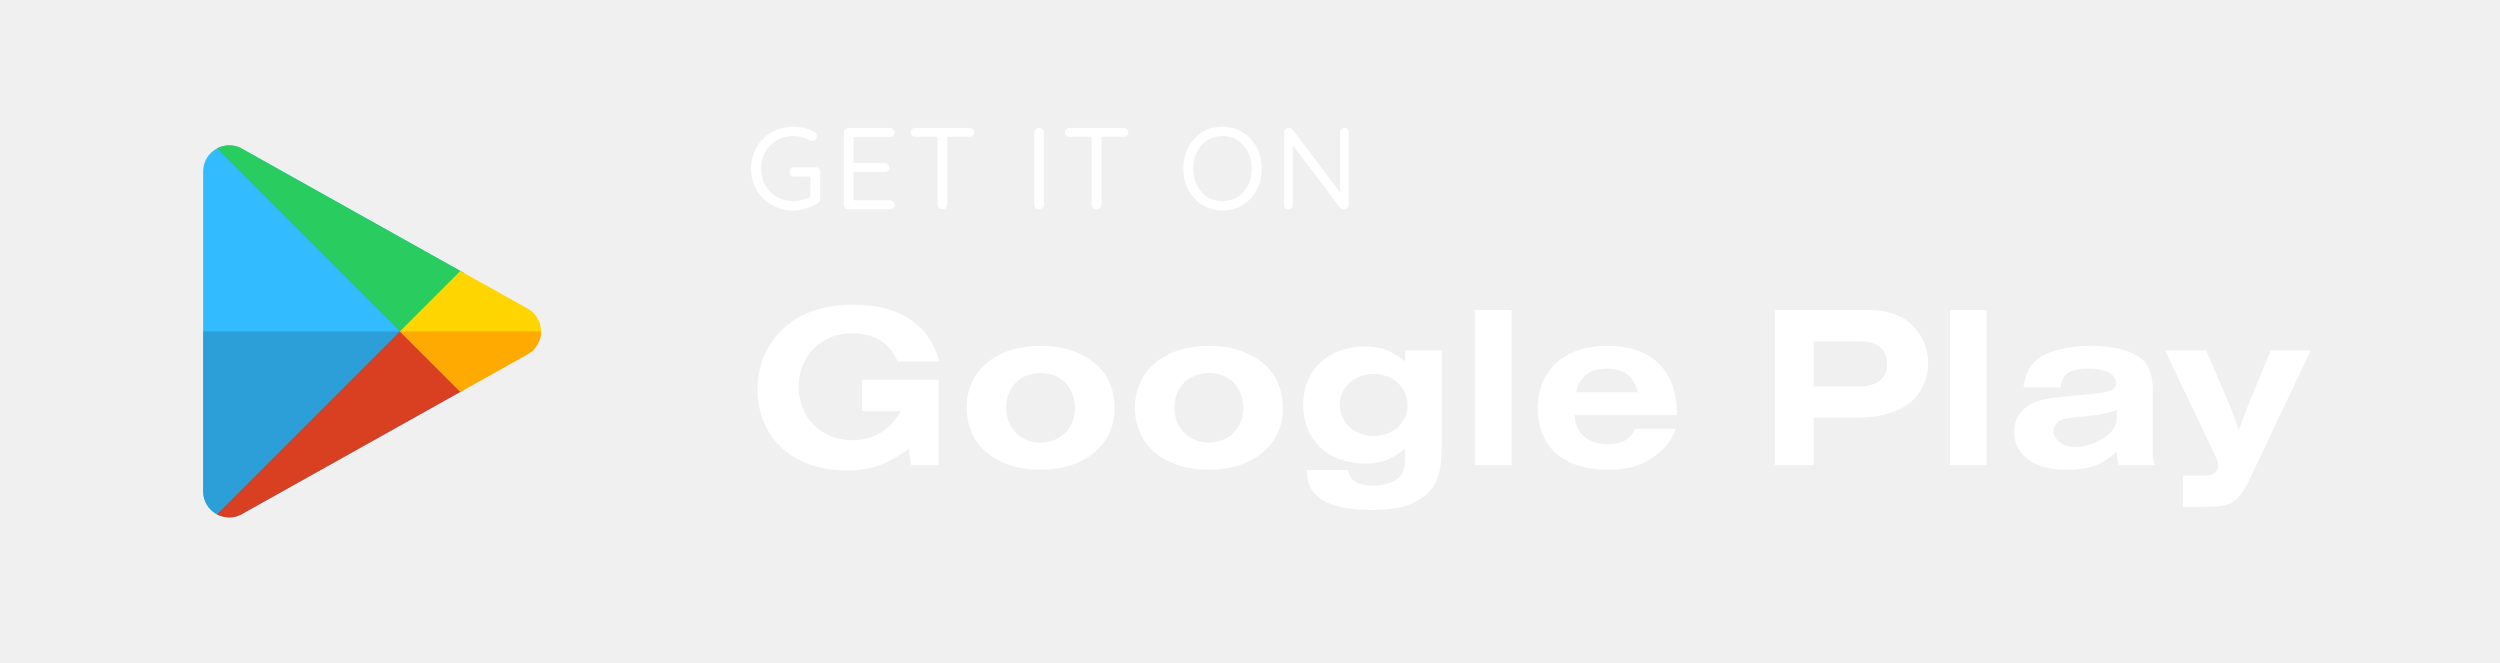
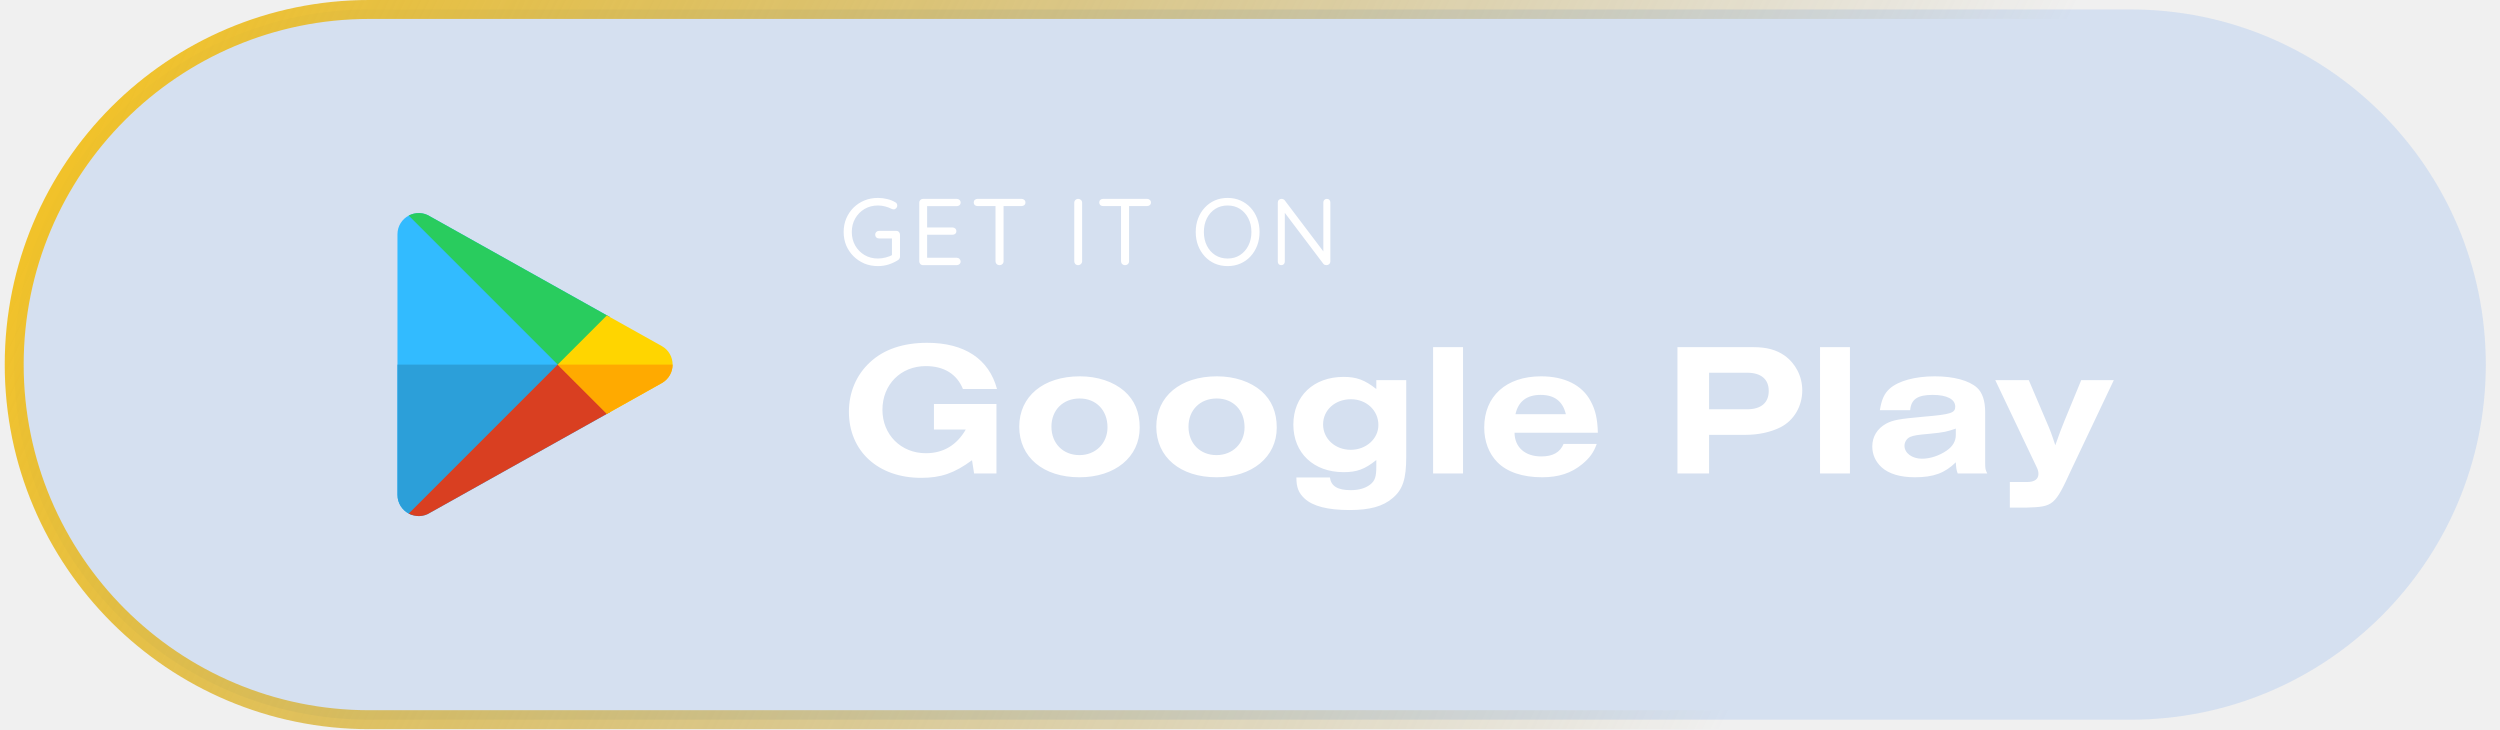
- <svg xmlns="http://www.w3.org/2000/svg" width="215" height="57" viewBox="0 0 215 57" fill="none">
-   <g clip-path="url(#clip0_96_292)">
-     <path d="M39.898 23.476C36.18 21.397 30.214 18.059 20.959 12.877C20.335 12.465 19.617 12.411 18.997 12.621L34.875 28.499L39.898 23.476Z" fill="#32BBFF" />
-     <path d="M18.997 12.621C18.881 12.66 18.768 12.707 18.66 12.765C17.975 13.135 17.472 13.848 17.472 14.75V42.248C17.472 43.149 17.975 43.862 18.66 44.233C18.768 44.29 18.881 44.338 18.997 44.377L34.876 28.499L18.997 12.621Z" fill="#32BBFF" />
-     <path d="M34.876 28.499L18.997 44.377C19.617 44.589 20.335 44.539 20.959 44.121C29.934 39.095 35.834 35.796 39.594 33.699C39.699 33.64 39.801 33.583 39.903 33.526L34.876 28.499Z" fill="#32BBFF" />
-     <path d="M17.472 28.499V42.248C17.472 43.149 17.975 43.862 18.66 44.233C18.768 44.29 18.881 44.338 18.997 44.377L34.876 28.499H17.472Z" fill="#2C9FD9" />
-     <path d="M20.96 12.877C20.219 12.387 19.345 12.401 18.66 12.765L34.635 28.74L39.898 23.477C36.181 21.397 30.214 18.059 20.96 12.877Z" fill="#29CC5E" />
-     <path d="M34.635 28.258L18.66 44.233C19.345 44.596 20.219 44.617 20.96 44.121C29.935 39.095 35.834 35.796 39.594 33.699C39.699 33.64 39.802 33.583 39.903 33.526L34.635 28.258Z" fill="#D93F21" />
-     <path d="M46.528 28.499C46.528 27.737 46.143 26.968 45.381 26.542C45.381 26.542 43.956 25.747 39.589 23.304L34.394 28.499L39.594 33.699C43.914 31.274 45.381 30.456 45.381 30.456C46.143 30.029 46.528 29.261 46.528 28.499Z" fill="#FFD500" />
-     <path d="M45.381 30.456C46.143 30.029 46.528 29.261 46.528 28.499H34.394L39.594 33.699C43.914 31.274 45.381 30.456 45.381 30.456Z" fill="#FFAA00" />
+ <svg xmlns="http://www.w3.org/2000/svg" width="264" height="77" viewBox="0 0 264 77" fill="none">
+   <rect x="1.5" y="1" width="261" height="75" rx="37.5" fill="#1065EC" fill-opacity="0.12" />
+   <rect x="1.5" y="1" width="261" height="75" rx="37.5" stroke="url(#paint0_linear_205_27)" stroke-width="2" />
+   <g clip-path="url(#clip0_205_27)">
+     <path d="M64.397 33.476C60.68 31.397 54.714 28.059 45.459 22.877C44.835 22.465 44.117 22.411 43.497 22.621L59.375 38.499L64.397 33.476Z" fill="#32BBFF" />
+     <path d="M43.498 22.621C43.381 22.66 43.268 22.707 43.16 22.765C42.475 23.135 41.972 23.848 41.972 24.75V52.248C41.972 53.149 42.475 53.862 43.16 54.233C43.268 54.29 43.381 54.338 43.497 54.377L59.376 38.499L43.498 22.621Z" fill="#32BBFF" />
+     <path d="M59.376 38.499L43.497 54.377C44.117 54.589 44.835 54.539 45.459 54.121C54.434 49.095 60.334 45.796 64.094 43.699C64.199 43.64 64.301 43.583 64.403 43.526L59.376 38.499Z" fill="#32BBFF" />
+     <path d="M41.972 38.499V52.248C41.972 53.149 42.475 53.862 43.16 54.233C43.268 54.29 43.381 54.338 43.497 54.377L59.376 38.499H41.972Z" fill="#2C9FD9" />
+     <path d="M45.46 22.877C44.719 22.387 43.845 22.401 43.16 22.765L59.135 38.74L64.398 33.477C60.681 31.397 54.714 28.059 45.46 22.877Z" fill="#29CC5E" />
+     <path d="M59.135 38.258L43.16 54.233C43.845 54.596 44.719 54.617 45.46 54.121C54.435 49.095 60.334 45.796 64.094 43.699C64.199 43.64 64.302 43.583 64.403 43.526L59.135 38.258Z" fill="#D93F21" />
+     <path d="M71.028 38.499C71.028 37.737 70.643 36.968 69.881 36.542C69.881 36.542 68.456 35.747 64.089 33.304L58.894 38.499L64.094 43.699C68.414 41.274 69.881 40.456 69.881 40.456C70.643 40.029 71.028 39.261 71.028 38.499Z" fill="#FFD500" />
+     <path d="M69.881 40.456C70.643 40.029 71.028 39.261 71.028 38.499H58.894L64.094 43.699C68.414 41.274 69.881 40.456 69.881 40.456Z" fill="#FFAA00" />
  </g>
-   <path d="M68.21 18.1C67.697 18.1 67.22 18.01 66.78 17.83C66.347 17.643 65.963 17.387 65.63 17.06C65.303 16.733 65.047 16.353 64.86 15.92C64.68 15.48 64.59 15.007 64.59 14.5C64.59 13.987 64.68 13.513 64.86 13.08C65.047 12.64 65.303 12.257 65.63 11.93C65.963 11.603 66.347 11.35 66.78 11.17C67.22 10.99 67.697 10.9 68.21 10.9C68.55 10.9 68.877 10.94 69.19 11.02C69.51 11.093 69.8 11.21 70.06 11.37C70.127 11.403 70.173 11.45 70.2 11.51C70.233 11.57 70.25 11.633 70.25 11.7C70.25 11.813 70.21 11.91 70.13 11.99C70.057 12.07 69.97 12.11 69.87 12.11C69.83 12.11 69.79 12.103 69.75 12.09C69.717 12.077 69.68 12.063 69.64 12.05C69.433 11.943 69.21 11.86 68.97 11.8C68.73 11.733 68.477 11.7 68.21 11.7C67.683 11.7 67.21 11.823 66.79 12.07C66.377 12.317 66.05 12.65 65.81 13.07C65.57 13.49 65.45 13.967 65.45 14.5C65.45 15.027 65.57 15.503 65.81 15.93C66.05 16.35 66.377 16.683 66.79 16.93C67.21 17.177 67.683 17.3 68.21 17.3C68.477 17.3 68.75 17.263 69.03 17.19C69.317 17.117 69.56 17.023 69.76 16.91L69.69 17.15V15.04L69.85 15.18H68.32C68.207 15.18 68.11 15.143 68.03 15.07C67.957 14.99 67.92 14.893 67.92 14.78C67.92 14.667 67.957 14.573 68.03 14.5C68.11 14.42 68.207 14.38 68.32 14.38H70.14C70.26 14.38 70.357 14.42 70.43 14.5C70.503 14.58 70.54 14.677 70.54 14.79V17.1C70.54 17.18 70.52 17.25 70.48 17.31C70.447 17.37 70.4 17.42 70.34 17.46C70.04 17.653 69.707 17.81 69.34 17.93C68.98 18.043 68.603 18.1 68.21 18.1ZM72.973 11H76.533C76.647 11 76.743 11.037 76.823 11.11C76.903 11.183 76.943 11.277 76.943 11.39C76.943 11.503 76.903 11.597 76.823 11.67C76.743 11.737 76.647 11.77 76.533 11.77H73.313L73.403 11.6V14.13L73.303 14.02H76.083C76.197 14.02 76.293 14.057 76.373 14.13C76.453 14.203 76.493 14.297 76.493 14.41C76.493 14.523 76.453 14.617 76.373 14.69C76.293 14.757 76.197 14.79 76.083 14.79H73.333L73.403 14.7V17.29L73.343 17.22H76.533C76.647 17.22 76.743 17.26 76.823 17.34C76.903 17.42 76.943 17.51 76.943 17.61C76.943 17.723 76.903 17.817 76.823 17.89C76.743 17.963 76.647 18 76.533 18H72.973C72.86 18 72.763 17.96 72.683 17.88C72.61 17.8 72.573 17.703 72.573 17.59V11.4C72.573 11.287 72.61 11.193 72.683 11.12C72.763 11.04 72.86 11 72.973 11ZM81.046 18C80.926 18 80.826 17.96 80.746 17.88C80.666 17.8 80.626 17.703 80.626 17.59V11.41H81.476V17.59C81.476 17.703 81.436 17.8 81.356 17.88C81.276 17.96 81.173 18 81.046 18ZM78.726 11.76C78.613 11.76 78.516 11.727 78.436 11.66C78.363 11.587 78.326 11.493 78.326 11.38C78.326 11.267 78.363 11.177 78.436 11.11C78.516 11.037 78.613 11 78.726 11H83.376C83.49 11 83.586 11.037 83.666 11.11C83.746 11.177 83.786 11.267 83.786 11.38C83.786 11.5 83.746 11.593 83.666 11.66C83.586 11.727 83.49 11.76 83.376 11.76H78.726ZM89.773 17.59C89.773 17.703 89.73 17.8 89.644 17.88C89.564 17.96 89.467 18 89.353 18C89.227 18 89.127 17.96 89.053 17.88C88.98 17.8 88.944 17.703 88.944 17.59V11.41C88.944 11.29 88.984 11.193 89.064 11.12C89.144 11.04 89.243 11 89.364 11C89.477 11 89.573 11.04 89.653 11.12C89.734 11.193 89.773 11.29 89.773 11.41V17.59ZM94.301 18C94.181 18 94.081 17.96 94.001 17.88C93.921 17.8 93.881 17.703 93.881 17.59V11.41H94.731V17.59C94.731 17.703 94.691 17.8 94.611 17.88C94.531 17.96 94.428 18 94.301 18ZM91.981 11.76C91.868 11.76 91.771 11.727 91.691 11.66C91.618 11.587 91.581 11.493 91.581 11.38C91.581 11.267 91.618 11.177 91.691 11.11C91.771 11.037 91.868 11 91.981 11H96.631C96.745 11 96.841 11.037 96.921 11.11C97.001 11.177 97.041 11.267 97.041 11.38C97.041 11.5 97.001 11.593 96.921 11.66C96.841 11.727 96.745 11.76 96.631 11.76H91.981ZM108.509 14.5C108.509 15.013 108.425 15.49 108.259 15.93C108.092 16.363 107.859 16.743 107.559 17.07C107.259 17.397 106.902 17.65 106.489 17.83C106.075 18.01 105.625 18.1 105.139 18.1C104.645 18.1 104.192 18.01 103.779 17.83C103.372 17.65 103.019 17.397 102.719 17.07C102.419 16.743 102.185 16.363 102.019 15.93C101.852 15.49 101.769 15.013 101.769 14.5C101.769 13.98 101.852 13.503 102.019 13.07C102.185 12.63 102.419 12.25 102.719 11.93C103.019 11.603 103.372 11.35 103.779 11.17C104.192 10.99 104.645 10.9 105.139 10.9C105.625 10.9 106.075 10.99 106.489 11.17C106.902 11.35 107.259 11.603 107.559 11.93C107.859 12.25 108.092 12.63 108.259 13.07C108.425 13.503 108.509 13.98 108.509 14.5ZM107.649 14.5C107.649 13.953 107.539 13.47 107.319 13.05C107.105 12.63 106.812 12.3 106.439 12.06C106.065 11.82 105.632 11.7 105.139 11.7C104.645 11.7 104.209 11.82 103.829 12.06C103.455 12.3 103.162 12.63 102.949 13.05C102.735 13.47 102.629 13.953 102.629 14.5C102.629 15.04 102.735 15.523 102.949 15.95C103.162 16.37 103.455 16.7 103.829 16.94C104.209 17.18 104.645 17.3 105.139 17.3C105.632 17.3 106.065 17.18 106.439 16.94C106.812 16.7 107.105 16.37 107.319 15.95C107.539 15.523 107.649 15.04 107.649 14.5ZM115.615 11C115.729 11 115.819 11.037 115.885 11.11C115.952 11.177 115.985 11.263 115.985 11.37V17.58C115.985 17.707 115.945 17.81 115.865 17.89C115.785 17.963 115.689 18 115.575 18C115.515 18 115.455 17.99 115.395 17.97C115.335 17.943 115.289 17.91 115.255 17.87L110.975 12.21L111.175 12.09V17.63C111.175 17.737 111.139 17.827 111.065 17.9C110.999 17.967 110.909 18 110.795 18C110.689 18 110.602 17.967 110.535 17.9C110.469 17.827 110.435 17.737 110.435 17.63V11.4C110.435 11.28 110.472 11.183 110.545 11.11C110.625 11.037 110.719 11 110.825 11C110.885 11 110.945 11.013 111.005 11.04C111.072 11.06 111.122 11.093 111.155 11.14L115.375 16.72L115.245 16.88V11.37C115.245 11.263 115.279 11.177 115.345 11.11C115.419 11.037 115.509 11 115.615 11Z" fill="white" />
-   <path d="M80.725 40H78.365L78.145 38.6C76.265 39.98 74.865 40.46 72.765 40.46C68.225 40.46 65.145 37.64 65.145 33.48C65.145 31.44 65.925 29.6 67.345 28.28C68.805 26.9 70.865 26.2 73.405 26.2C77.345 26.2 79.925 27.9 80.785 31.08H77.185C76.545 29.5 75.185 28.66 73.265 28.66C70.625 28.66 68.685 30.6 68.685 33.28C68.685 35.9 70.645 37.86 73.265 37.86C75.105 37.86 76.525 37.02 77.485 35.36H74.125V32.66H80.725V40ZM89.532 29.74C91.412 29.74 93.072 30.3 94.232 31.3C95.312 32.26 95.852 33.52 95.852 35.16C95.852 38.26 93.252 40.4 89.492 40.4C85.672 40.4 83.132 38.28 83.132 35.06C83.132 31.86 85.672 29.74 89.532 29.74ZM89.512 32.08C87.752 32.08 86.532 33.3 86.532 35.06C86.532 36.82 87.752 38.06 89.492 38.06C91.192 38.06 92.452 36.82 92.452 35.12C92.452 33.32 91.252 32.08 89.512 32.08ZM104.005 29.74C105.885 29.74 107.545 30.3 108.705 31.3C109.785 32.26 110.325 33.52 110.325 35.16C110.325 38.26 107.725 40.4 103.965 40.4C100.145 40.4 97.605 38.28 97.605 35.06C97.605 31.86 100.145 29.74 104.005 29.74ZM103.985 32.08C102.225 32.08 101.005 33.3 101.005 35.06C101.005 36.82 102.225 38.06 103.965 38.06C105.665 38.06 106.925 36.82 106.925 35.12C106.925 33.32 105.725 32.08 103.985 32.08ZM120.838 30.14H123.998V38.24C123.998 40.58 123.638 41.7 122.558 42.6C121.538 43.48 120.138 43.86 118.018 43.86C115.718 43.86 114.138 43.46 113.258 42.64C112.638 42.06 112.398 41.48 112.398 40.42H115.938C116.058 41.34 116.758 41.76 118.138 41.76C118.998 41.76 119.678 41.56 120.178 41.18C120.698 40.78 120.838 40.34 120.838 39.28V38.58C119.618 39.56 118.778 39.86 117.378 39.86C114.218 39.86 112.078 37.84 112.078 34.84C112.078 31.82 114.218 29.8 117.378 29.8C118.758 29.8 119.618 30.12 120.838 31.08V30.14ZM118.158 32.16C116.478 32.16 115.218 33.3 115.218 34.82C115.218 36.34 116.498 37.5 118.138 37.5C119.758 37.5 121.058 36.34 121.058 34.88C121.058 33.34 119.798 32.16 118.158 32.16ZM129.995 26.66V40H126.835V26.66H129.995ZM144.234 35.7H135.434C135.454 37.24 136.554 38.2 138.254 38.2C139.474 38.2 140.234 37.78 140.614 36.88H144.114C143.794 37.78 143.374 38.36 142.574 39.02C141.434 39.96 140.094 40.4 138.354 40.4C136.274 40.4 134.634 39.84 133.614 38.8C132.714 37.88 132.234 36.6 132.234 35.14C132.234 31.84 134.554 29.74 138.234 29.74C140.714 29.74 142.574 30.66 143.474 32.36C143.994 33.32 144.194 34.26 144.234 35.7ZM135.534 33.74H140.854C140.534 32.38 139.654 31.7 138.194 31.7C136.734 31.7 135.834 32.38 135.534 33.74ZM152.639 40V26.66H160.679C162.059 26.66 163.079 26.94 163.939 27.54C165.119 28.38 165.819 29.74 165.819 31.22C165.819 32.9 164.939 34.4 163.519 35.12C162.479 35.64 161.199 35.92 159.819 35.92H155.979V40H152.639ZM155.979 33.22H159.999C161.459 33.22 162.279 32.54 162.279 31.28C162.279 30.04 161.459 29.36 159.999 29.36H155.979V33.22ZM170.854 26.66V40H167.694V26.66H170.854ZM177.213 33.32H174.013C174.193 32.2 174.473 31.56 175.053 31.04C175.973 30.22 177.733 29.74 179.813 29.74C181.813 29.74 183.433 30.18 184.273 30.94C184.833 31.44 185.133 32.34 185.133 33.48V38.82C185.133 39.52 185.153 39.58 185.353 40H182.233C182.093 39.6 182.073 39.46 182.033 38.82C180.873 39.96 179.673 40.4 177.713 40.4C176.173 40.4 174.973 40.04 174.213 39.36C173.553 38.76 173.213 38 173.213 37.14C173.213 36.12 173.733 35.26 174.673 34.74C175.393 34.36 175.993 34.24 178.673 34C181.533 33.76 181.973 33.6 181.973 32.94C181.973 32.16 181.093 31.7 179.593 31.7C177.993 31.7 177.313 32.16 177.213 33.32ZM182.033 35.94V35.26C181.113 35.58 180.773 35.66 179.333 35.8C177.973 35.92 177.593 35.98 177.213 36.14C176.853 36.3 176.613 36.68 176.613 37.08C176.613 37.84 177.413 38.44 178.453 38.44C179.333 38.44 180.293 38.12 181.073 37.58C181.713 37.14 182.033 36.58 182.033 35.94ZM195.279 30.14H198.719L194.239 39.58C192.499 43.38 192.339 43.52 189.539 43.6H187.739V40.9H189.579C190.339 40.9 190.759 40.6 190.759 40.04C190.759 39.78 190.699 39.58 190.519 39.22L186.199 30.14H189.739L191.579 34.46C192.039 35.52 192.099 35.68 192.539 37.02C192.899 35.98 193.279 34.98 193.499 34.46L195.279 30.14Z" fill="white" />
+   <path d="M92.71 28.1C92.197 28.1 91.72 28.01 91.28 27.83C90.847 27.643 90.463 27.387 90.13 27.06C89.803 26.733 89.547 26.353 89.36 25.92C89.18 25.48 89.09 25.007 89.09 24.5C89.09 23.987 89.18 23.513 89.36 23.08C89.547 22.64 89.803 22.257 90.13 21.93C90.463 21.603 90.847 21.35 91.28 21.17C91.72 20.99 92.197 20.9 92.71 20.9C93.05 20.9 93.377 20.94 93.69 21.02C94.01 21.093 94.3 21.21 94.56 21.37C94.627 21.403 94.673 21.45 94.7 21.51C94.733 21.57 94.75 21.633 94.75 21.7C94.75 21.813 94.71 21.91 94.63 21.99C94.557 22.07 94.47 22.11 94.37 22.11C94.33 22.11 94.29 22.103 94.25 22.09C94.217 22.077 94.18 22.063 94.14 22.05C93.933 21.943 93.71 21.86 93.47 21.8C93.23 21.733 92.977 21.7 92.71 21.7C92.183 21.7 91.71 21.823 91.29 22.07C90.877 22.317 90.55 22.65 90.31 23.07C90.07 23.49 89.95 23.967 89.95 24.5C89.95 25.027 90.07 25.503 90.31 25.93C90.55 26.35 90.877 26.683 91.29 26.93C91.71 27.177 92.183 27.3 92.71 27.3C92.977 27.3 93.25 27.263 93.53 27.19C93.817 27.117 94.06 27.023 94.26 26.91L94.19 27.15V25.04L94.35 25.18H92.82C92.707 25.18 92.61 25.143 92.53 25.07C92.457 24.99 92.42 24.893 92.42 24.78C92.42 24.667 92.457 24.573 92.53 24.5C92.61 24.42 92.707 24.38 92.82 24.38H94.64C94.76 24.38 94.857 24.42 94.93 24.5C95.003 24.58 95.04 24.677 95.04 24.79V27.1C95.04 27.18 95.02 27.25 94.98 27.31C94.947 27.37 94.9 27.42 94.84 27.46C94.54 27.653 94.207 27.81 93.84 27.93C93.48 28.043 93.103 28.1 92.71 28.1ZM97.473 21H101.033C101.146 21 101.243 21.037 101.323 21.11C101.403 21.183 101.443 21.277 101.443 21.39C101.443 21.503 101.403 21.597 101.323 21.67C101.243 21.737 101.146 21.77 101.033 21.77H97.813L97.903 21.6V24.13L97.803 24.02H100.583C100.696 24.02 100.793 24.057 100.873 24.13C100.953 24.203 100.993 24.297 100.993 24.41C100.993 24.523 100.953 24.617 100.873 24.69C100.793 24.757 100.696 24.79 100.583 24.79H97.833L97.903 24.7V27.29L97.843 27.22H101.033C101.146 27.22 101.243 27.26 101.323 27.34C101.403 27.42 101.443 27.51 101.443 27.61C101.443 27.723 101.403 27.817 101.323 27.89C101.243 27.963 101.146 28 101.033 28H97.473C97.36 28 97.263 27.96 97.183 27.88C97.11 27.8 97.073 27.703 97.073 27.59V21.4C97.073 21.287 97.11 21.193 97.183 21.12C97.263 21.04 97.36 21 97.473 21ZM105.546 28C105.426 28 105.326 27.96 105.246 27.88C105.166 27.8 105.126 27.703 105.126 27.59V21.41H105.976V27.59C105.976 27.703 105.936 27.8 105.856 27.88C105.776 27.96 105.673 28 105.546 28ZM103.226 21.76C103.113 21.76 103.016 21.727 102.936 21.66C102.863 21.587 102.826 21.493 102.826 21.38C102.826 21.267 102.863 21.177 102.936 21.11C103.016 21.037 103.113 21 103.226 21H107.876C107.99 21 108.086 21.037 108.166 21.11C108.246 21.177 108.286 21.267 108.286 21.38C108.286 21.5 108.246 21.593 108.166 21.66C108.086 21.727 107.99 21.76 107.876 21.76H103.226ZM114.273 27.59C114.273 27.703 114.23 27.8 114.143 27.88C114.063 27.96 113.967 28 113.853 28C113.727 28 113.627 27.96 113.553 27.88C113.48 27.8 113.443 27.703 113.443 27.59V21.41C113.443 21.29 113.483 21.193 113.563 21.12C113.643 21.04 113.743 21 113.863 21C113.977 21 114.073 21.04 114.153 21.12C114.233 21.193 114.273 21.29 114.273 21.41V27.59ZM118.801 28C118.681 28 118.581 27.96 118.501 27.88C118.421 27.8 118.381 27.703 118.381 27.59V21.41H119.231V27.59C119.231 27.703 119.191 27.8 119.111 27.88C119.031 27.96 118.928 28 118.801 28ZM116.481 21.76C116.368 21.76 116.271 21.727 116.191 21.66C116.118 21.587 116.081 21.493 116.081 21.38C116.081 21.267 116.118 21.177 116.191 21.11C116.271 21.037 116.368 21 116.481 21H121.131C121.245 21 121.341 21.037 121.421 21.11C121.501 21.177 121.541 21.267 121.541 21.38C121.541 21.5 121.501 21.593 121.421 21.66C121.341 21.727 121.245 21.76 121.131 21.76H116.481ZM133.009 24.5C133.009 25.013 132.925 25.49 132.759 25.93C132.592 26.363 132.359 26.743 132.059 27.07C131.759 27.397 131.402 27.65 130.989 27.83C130.575 28.01 130.125 28.1 129.639 28.1C129.145 28.1 128.692 28.01 128.279 27.83C127.872 27.65 127.519 27.397 127.219 27.07C126.919 26.743 126.685 26.363 126.519 25.93C126.352 25.49 126.269 25.013 126.269 24.5C126.269 23.98 126.352 23.503 126.519 23.07C126.685 22.63 126.919 22.25 127.219 21.93C127.519 21.603 127.872 21.35 128.279 21.17C128.692 20.99 129.145 20.9 129.639 20.9C130.125 20.9 130.575 20.99 130.989 21.17C131.402 21.35 131.759 21.603 132.059 21.93C132.359 22.25 132.592 22.63 132.759 23.07C132.925 23.503 133.009 23.98 133.009 24.5ZM132.149 24.5C132.149 23.953 132.039 23.47 131.819 23.05C131.605 22.63 131.312 22.3 130.939 22.06C130.565 21.82 130.132 21.7 129.639 21.7C129.145 21.7 128.709 21.82 128.329 22.06C127.955 22.3 127.662 22.63 127.449 23.05C127.235 23.47 127.129 23.953 127.129 24.5C127.129 25.04 127.235 25.523 127.449 25.95C127.662 26.37 127.955 26.7 128.329 26.94C128.709 27.18 129.145 27.3 129.639 27.3C130.132 27.3 130.565 27.18 130.939 26.94C131.312 26.7 131.605 26.37 131.819 25.95C132.039 25.523 132.149 25.04 132.149 24.5ZM140.115 21C140.229 21 140.319 21.037 140.385 21.11C140.452 21.177 140.485 21.263 140.485 21.37V27.58C140.485 27.707 140.445 27.81 140.365 27.89C140.285 27.963 140.189 28 140.075 28C140.015 28 139.955 27.99 139.895 27.97C139.835 27.943 139.789 27.91 139.755 27.87L135.475 22.21L135.675 22.09V27.63C135.675 27.737 135.639 27.827 135.565 27.9C135.499 27.967 135.409 28 135.295 28C135.189 28 135.102 27.967 135.035 27.9C134.969 27.827 134.935 27.737 134.935 27.63V21.4C134.935 21.28 134.972 21.183 135.045 21.11C135.125 21.037 135.219 21 135.325 21C135.385 21 135.445 21.013 135.505 21.04C135.572 21.06 135.622 21.093 135.655 21.14L139.875 26.72L139.745 26.88V21.37C139.745 21.263 139.779 21.177 139.845 21.11C139.919 21.037 140.009 21 140.115 21Z" fill="white" />
+   <path d="M105.225 50H102.865L102.645 48.6C100.765 49.98 99.365 50.46 97.265 50.46C92.725 50.46 89.645 47.64 89.645 43.48C89.645 41.44 90.425 39.6 91.845 38.28C93.305 36.9 95.365 36.2 97.905 36.2C101.845 36.2 104.425 37.9 105.285 41.08H101.685C101.045 39.5 99.685 38.66 97.765 38.66C95.125 38.66 93.185 40.6 93.185 43.28C93.185 45.9 95.145 47.86 97.765 47.86C99.605 47.86 101.025 47.02 101.985 45.36H98.625V42.66H105.225V50ZM114.032 39.74C115.912 39.74 117.572 40.3 118.732 41.3C119.812 42.26 120.352 43.52 120.352 45.16C120.352 48.26 117.752 50.4 113.992 50.4C110.172 50.4 107.632 48.28 107.632 45.06C107.632 41.86 110.172 39.74 114.032 39.74ZM114.012 42.08C112.252 42.08 111.032 43.3 111.032 45.06C111.032 46.82 112.252 48.06 113.992 48.06C115.692 48.06 116.952 46.82 116.952 45.12C116.952 43.32 115.752 42.08 114.012 42.08ZM128.505 39.74C130.385 39.74 132.045 40.3 133.205 41.3C134.285 42.26 134.825 43.52 134.825 45.16C134.825 48.26 132.225 50.4 128.465 50.4C124.645 50.4 122.105 48.28 122.105 45.06C122.105 41.86 124.645 39.74 128.505 39.74ZM128.485 42.08C126.725 42.08 125.505 43.3 125.505 45.06C125.505 46.82 126.725 48.06 128.465 48.06C130.165 48.06 131.425 46.82 131.425 45.12C131.425 43.32 130.225 42.08 128.485 42.08ZM145.338 40.14H148.498V48.24C148.498 50.58 148.138 51.7 147.058 52.6C146.038 53.48 144.638 53.86 142.518 53.86C140.218 53.86 138.638 53.46 137.758 52.64C137.138 52.06 136.898 51.48 136.898 50.42H140.438C140.558 51.34 141.258 51.76 142.638 51.76C143.498 51.76 144.178 51.56 144.678 51.18C145.198 50.78 145.338 50.34 145.338 49.28V48.58C144.118 49.56 143.278 49.86 141.878 49.86C138.718 49.86 136.578 47.84 136.578 44.84C136.578 41.82 138.718 39.8 141.878 39.8C143.258 39.8 144.118 40.12 145.338 41.08V40.14ZM142.658 42.16C140.978 42.16 139.718 43.3 139.718 44.82C139.718 46.34 140.998 47.5 142.638 47.5C144.258 47.5 145.558 46.34 145.558 44.88C145.558 43.34 144.298 42.16 142.658 42.16ZM154.495 36.66V50H151.335V36.66H154.495ZM168.734 45.7H159.934C159.954 47.24 161.054 48.2 162.754 48.2C163.974 48.2 164.734 47.78 165.114 46.88H168.614C168.294 47.78 167.874 48.36 167.074 49.02C165.934 49.96 164.594 50.4 162.854 50.4C160.774 50.4 159.134 49.84 158.114 48.8C157.214 47.88 156.734 46.6 156.734 45.14C156.734 41.84 159.054 39.74 162.734 39.74C165.214 39.74 167.074 40.66 167.974 42.36C168.494 43.32 168.694 44.26 168.734 45.7ZM160.034 43.74H165.354C165.034 42.38 164.154 41.7 162.694 41.7C161.234 41.7 160.334 42.38 160.034 43.74ZM177.139 50V36.66H185.179C186.559 36.66 187.579 36.94 188.439 37.54C189.619 38.38 190.319 39.74 190.319 41.22C190.319 42.9 189.439 44.4 188.019 45.12C186.979 45.64 185.699 45.92 184.319 45.92H180.479V50H177.139ZM180.479 43.22H184.499C185.959 43.22 186.779 42.54 186.779 41.28C186.779 40.04 185.959 39.36 184.499 39.36H180.479V43.22ZM195.354 36.66V50H192.194V36.66H195.354ZM201.713 43.32H198.513C198.693 42.2 198.973 41.56 199.553 41.04C200.473 40.22 202.233 39.74 204.313 39.74C206.313 39.74 207.933 40.18 208.773 40.94C209.333 41.44 209.633 42.34 209.633 43.48V48.82C209.633 49.52 209.653 49.58 209.853 50H206.733C206.593 49.6 206.573 49.46 206.533 48.82C205.373 49.96 204.173 50.4 202.213 50.4C200.673 50.4 199.473 50.04 198.713 49.36C198.053 48.76 197.713 48 197.713 47.14C197.713 46.12 198.233 45.26 199.173 44.74C199.893 44.36 200.493 44.24 203.173 44C206.033 43.76 206.473 43.6 206.473 42.94C206.473 42.16 205.593 41.7 204.093 41.7C202.493 41.7 201.813 42.16 201.713 43.32ZM206.533 45.94V45.26C205.613 45.58 205.273 45.66 203.833 45.8C202.473 45.92 202.093 45.98 201.713 46.14C201.353 46.3 201.113 46.68 201.113 47.08C201.113 47.84 201.913 48.44 202.953 48.44C203.833 48.44 204.793 48.12 205.573 47.58C206.213 47.14 206.533 46.58 206.533 45.94ZM219.779 40.14H223.219L218.739 49.58C216.999 53.38 216.839 53.52 214.039 53.6H212.239V50.9H214.079C214.839 50.9 215.259 50.6 215.259 50.04C215.259 49.78 215.199 49.58 215.019 49.22L210.699 40.14H214.239L216.079 44.46C216.539 45.52 216.599 45.68 217.039 47.02C217.399 45.98 217.779 44.98 217.999 44.46L219.779 40.14Z" fill="white" />
  <defs>
-     <clipPath id="clip0_96_292">
-       <rect width="32" height="32" fill="white" transform="translate(16 12.5)" />
+     <linearGradient id="paint0_linear_205_27" x1="35.27" y1="-65.117" x2="209.653" y2="20.394" gradientUnits="userSpaceOnUse">
+       <stop stop-color="#F7C41F" />
+       <stop offset="1" stop-color="#917312" stop-opacity="0" />
+     </linearGradient>
+     <clipPath id="clip0_205_27">
+       <rect width="32" height="32" fill="white" transform="translate(40.5 22.5)" />
    </clipPath>
  </defs>
</svg>
